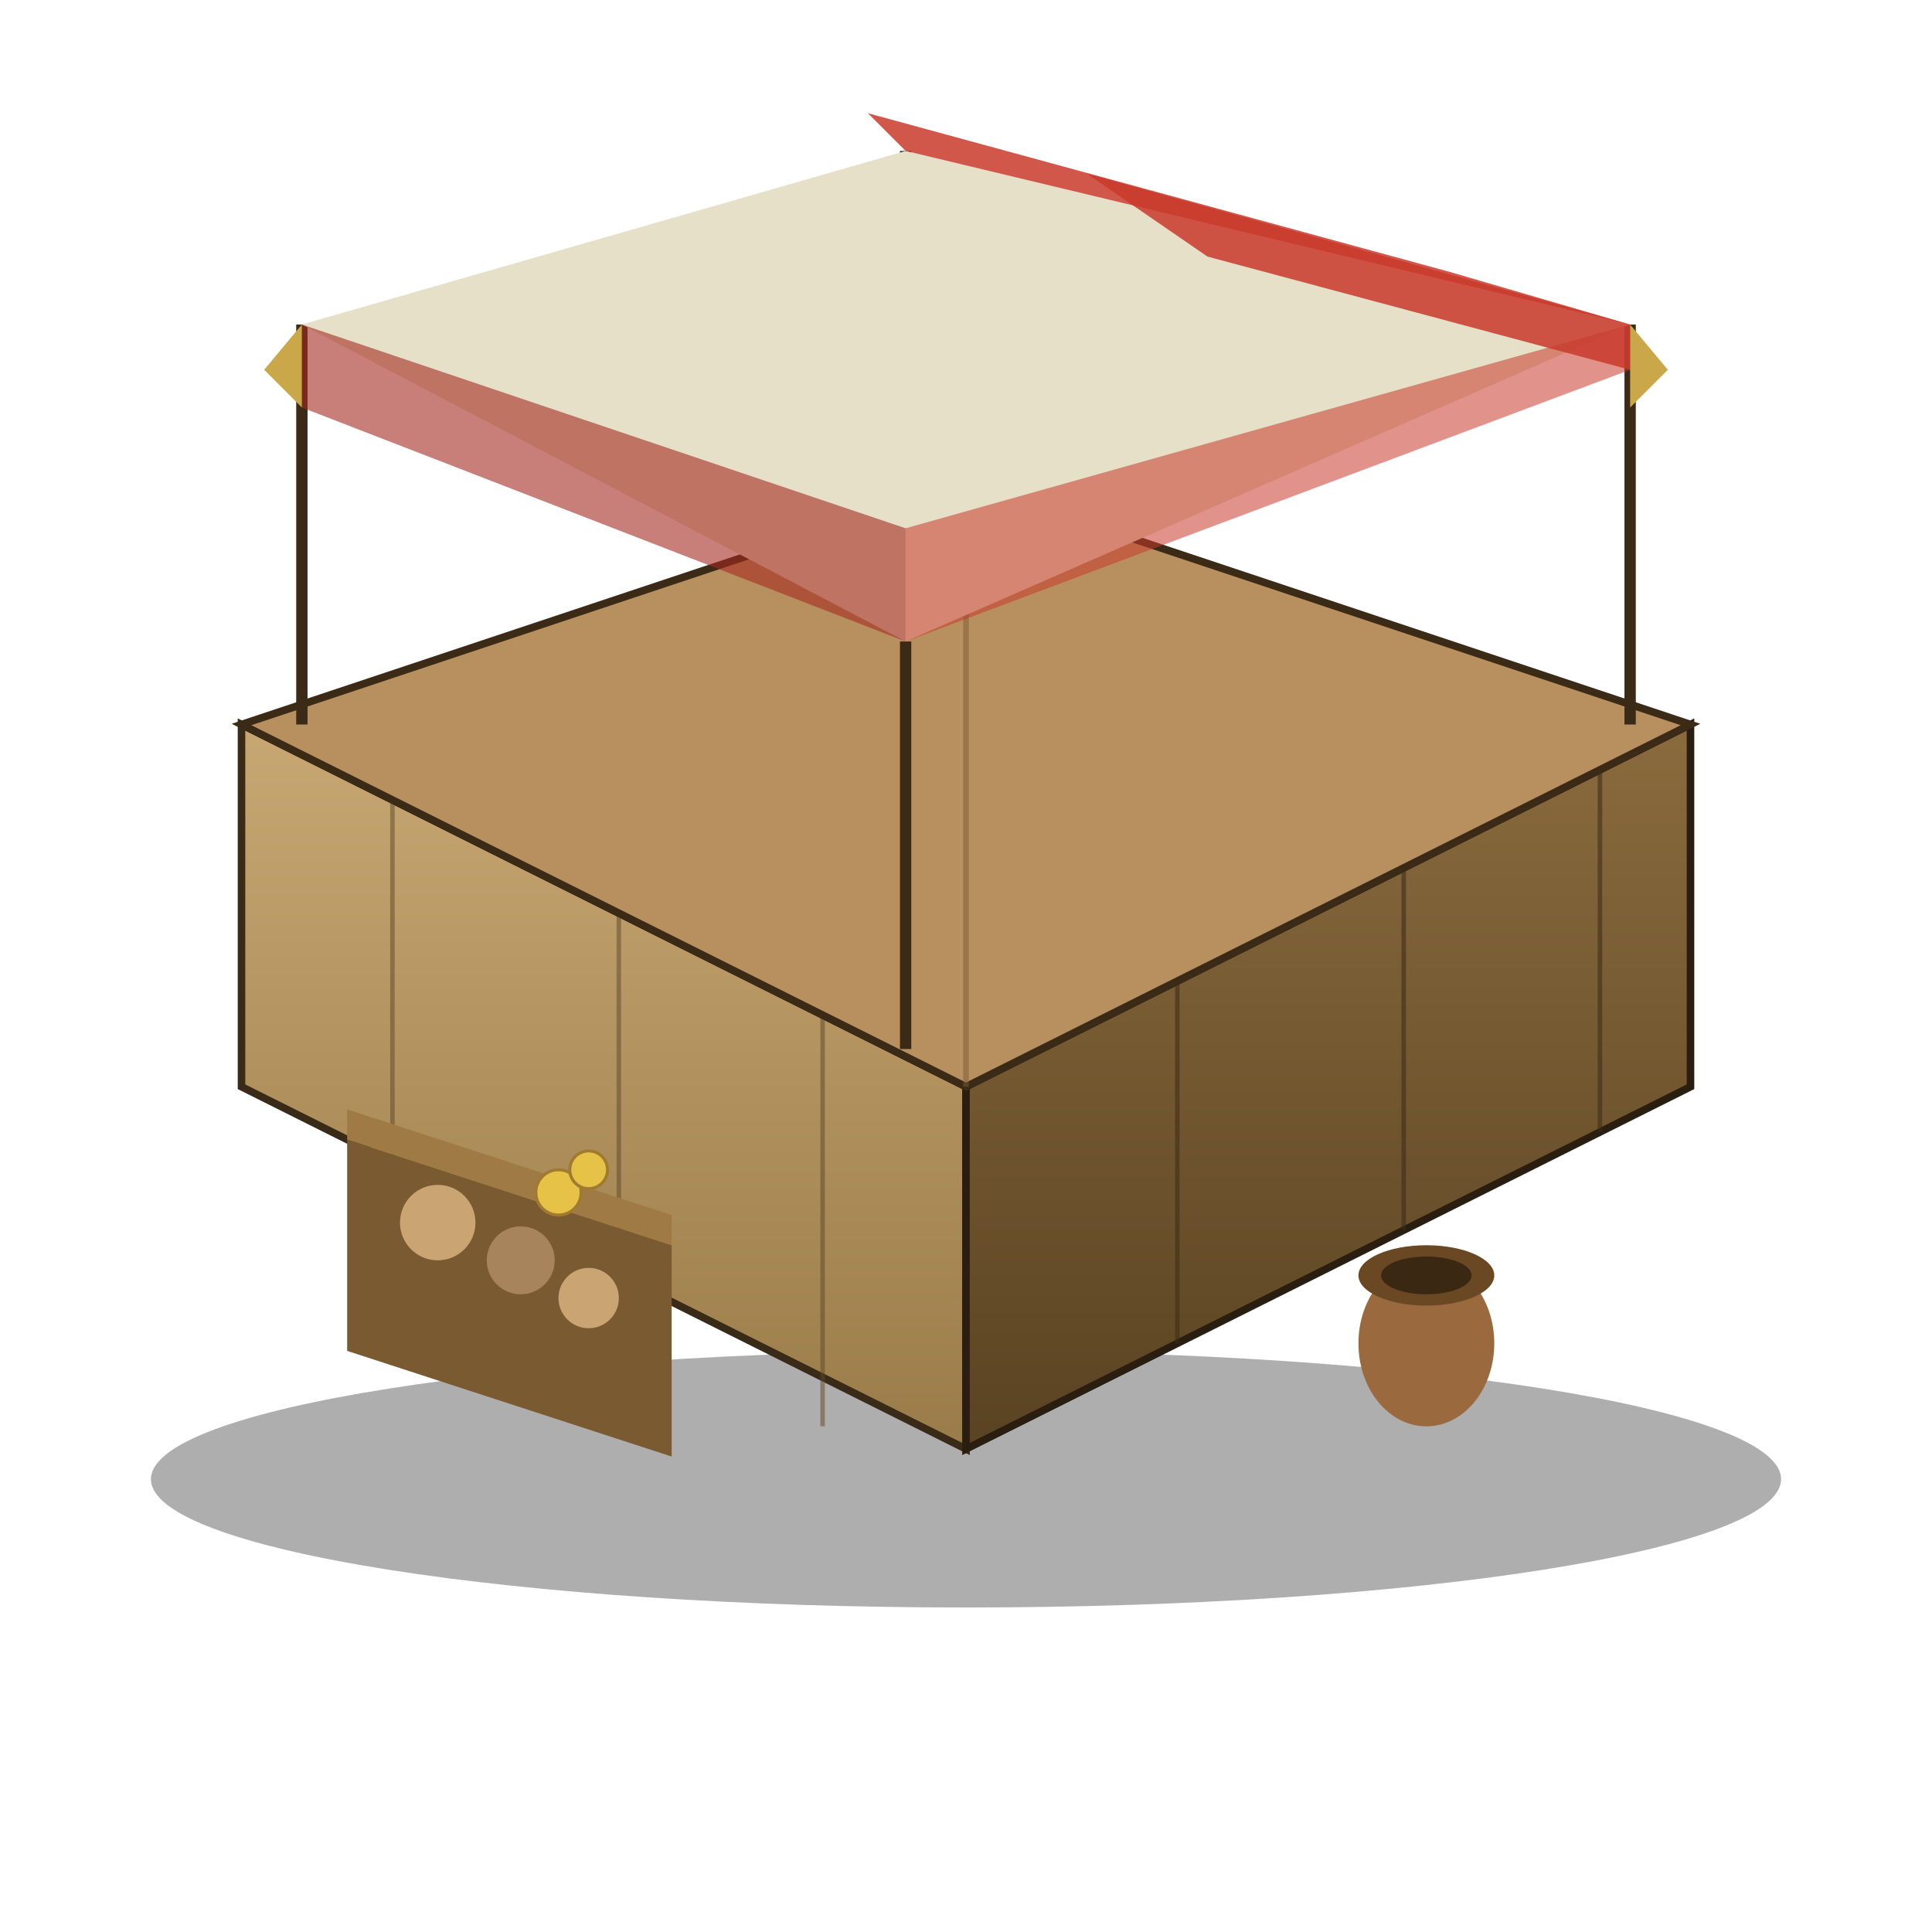
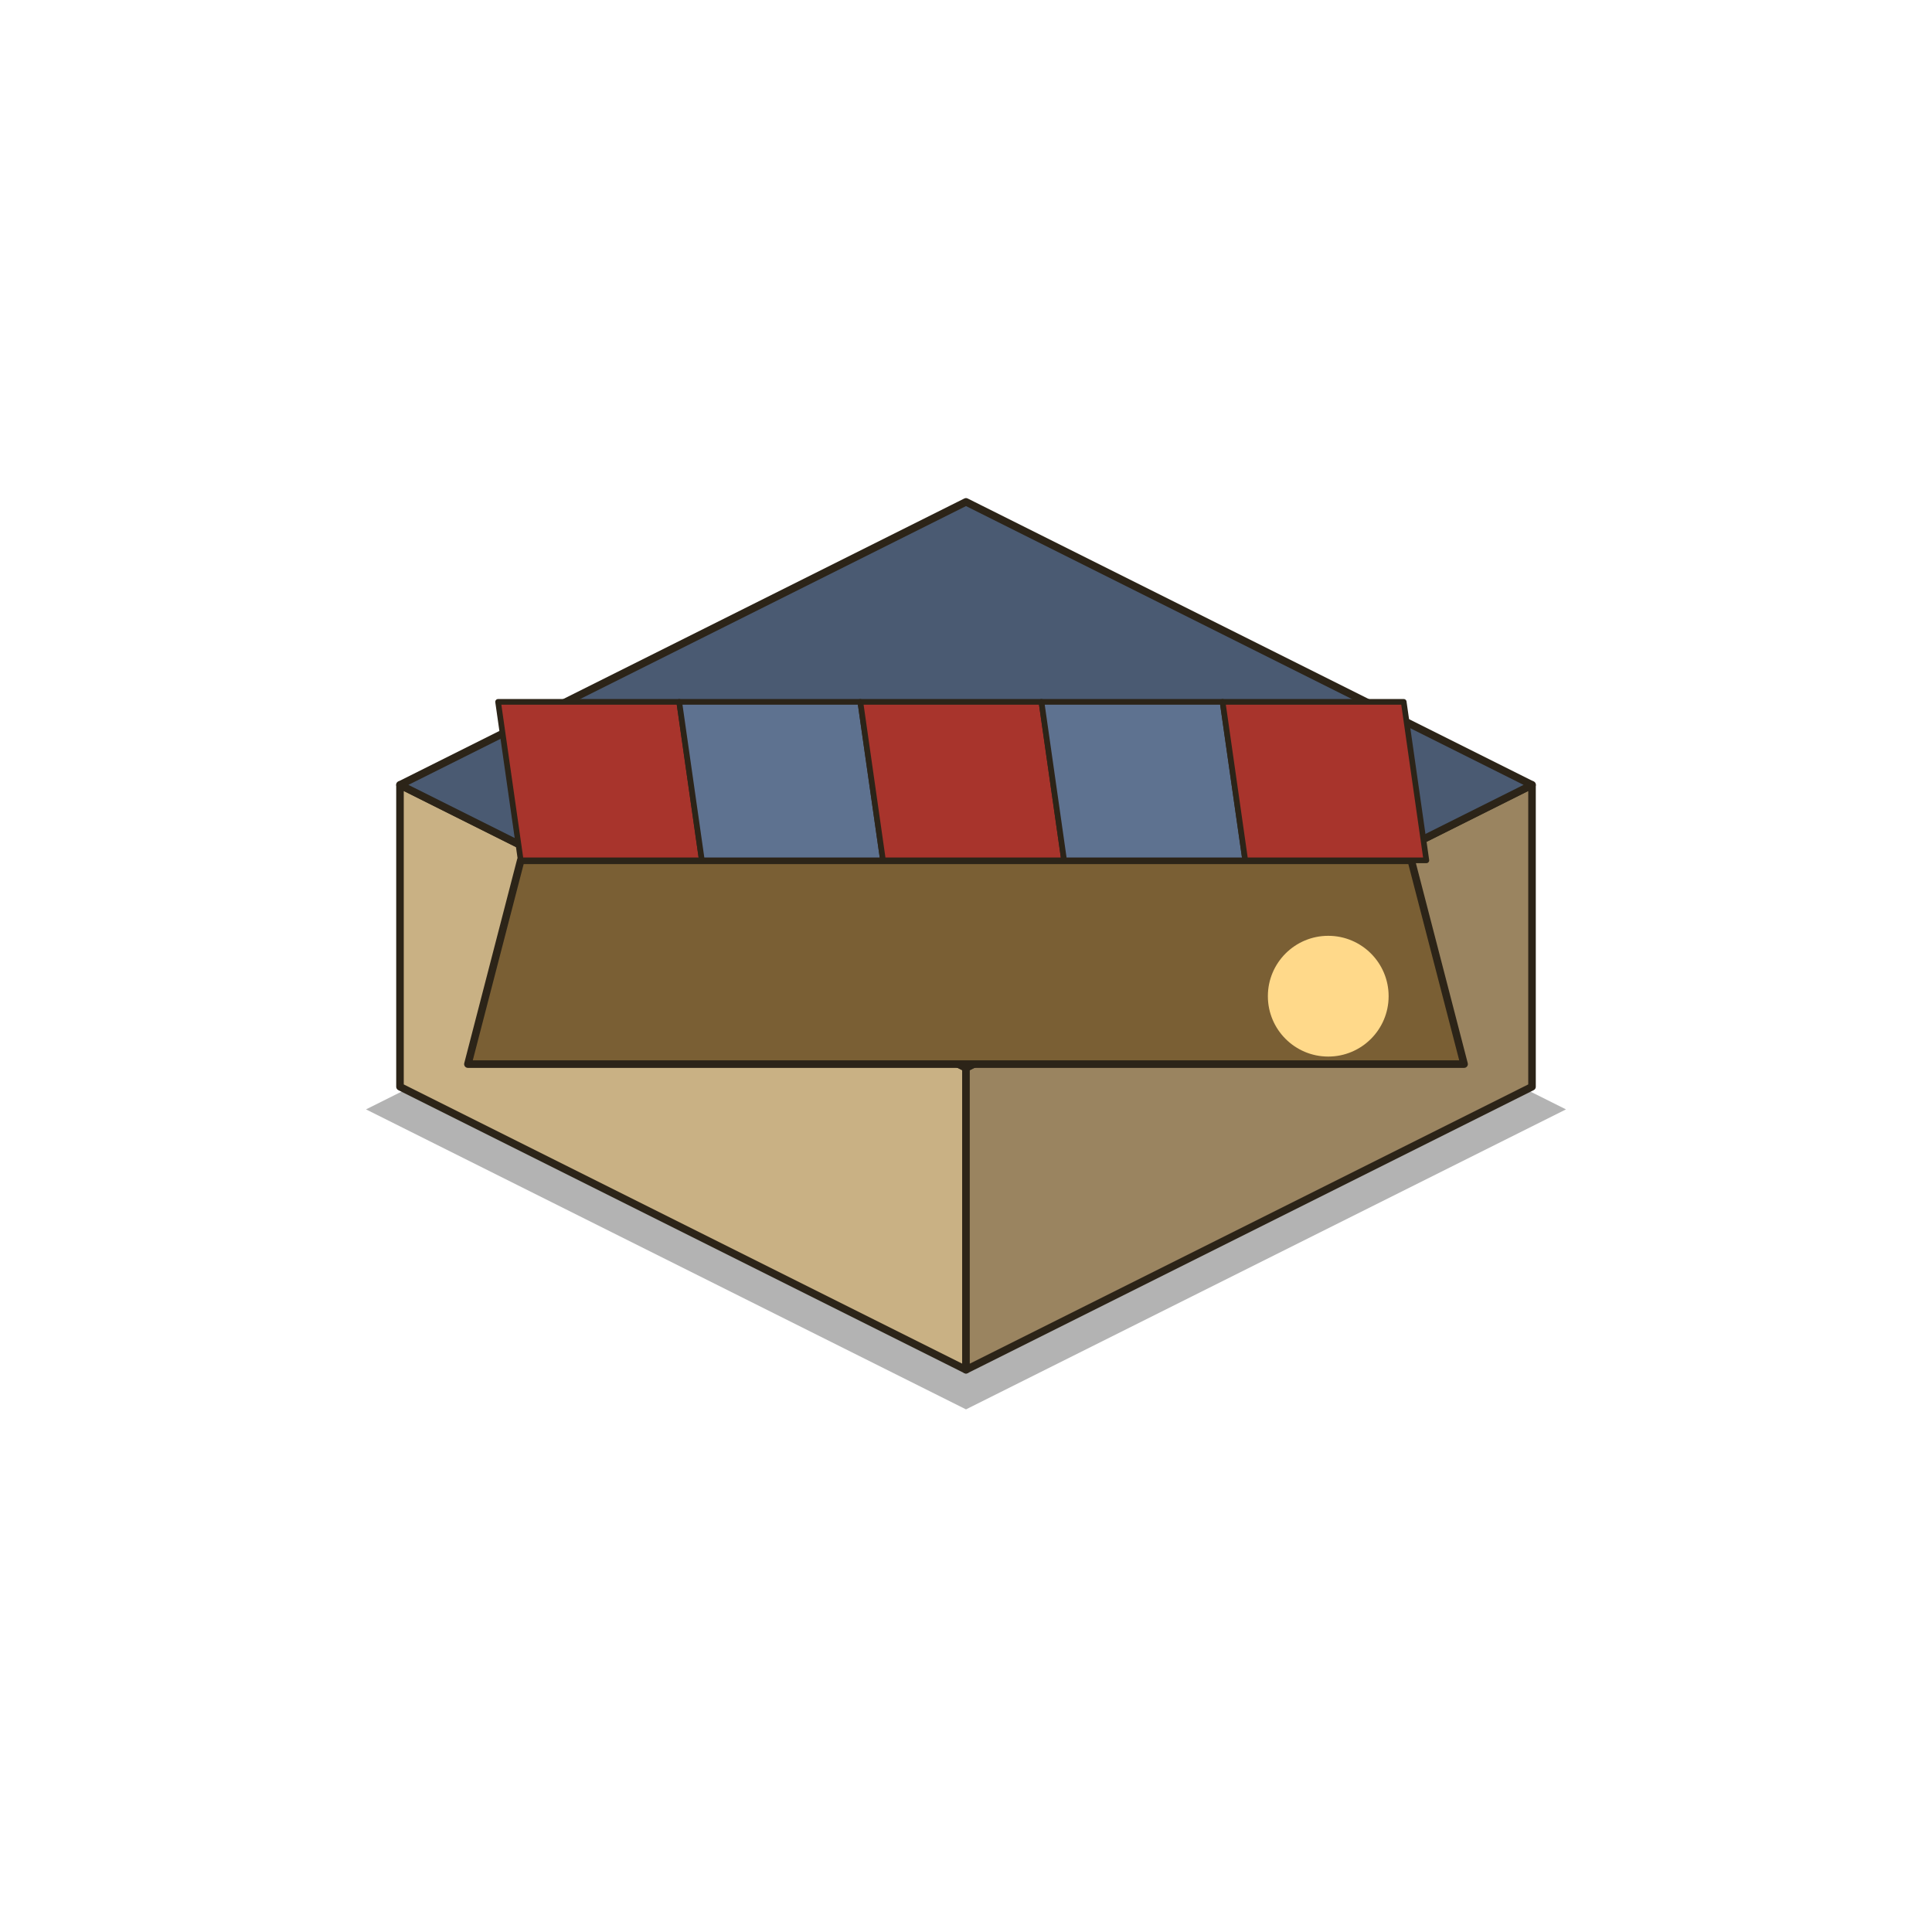
- <svg xmlns="http://www.w3.org/2000/svg" viewBox="0 0 512 512">
-   <defs>
-     <linearGradient id="mk_wallL" x1="0" y1="0" x2="0" y2="1">
-       <stop offset="0" stop-color="#c7a772" />
-       <stop offset="1" stop-color="#9a7c4a" />
-     </linearGradient>
-     <linearGradient id="mk_wallR" x1="0" y1="0" x2="0" y2="1">
-       <stop offset="0" stop-color="#8a6b3e" />
-       <stop offset="1" stop-color="#5a4322" />
-     </linearGradient>
-   </defs>
-   <ellipse cx="256" cy="392" rx="216" ry="34" fill="#000" opacity="0.32" />
-   <polygon points="64,288 256,384 256,288 64,192" fill="url(#mk_wallL)" stroke="#3a2a18" stroke-width="2" />
-   <line x1="104" y1="212" x2="104" y2="356" stroke="#5e4628" stroke-width="1.2" opacity="0.5" />
-   <line x1="164" y1="240" x2="164" y2="370" stroke="#5e4628" stroke-width="1.2" opacity="0.5" />
-   <line x1="218" y1="267" x2="218" y2="378" stroke="#5e4628" stroke-width="1.2" opacity="0.5" />
-   <polygon points="256,384 448,288 448,192 256,288" fill="url(#mk_wallR)" stroke="#2a1e10" stroke-width="2" />
-   <line x1="312" y1="356" x2="312" y2="260" stroke="#3a2a16" stroke-width="1.2" opacity="0.55" />
-   <line x1="372" y1="326" x2="372" y2="230" stroke="#3a2a16" stroke-width="1.2" opacity="0.55" />
-   <line x1="424" y1="300" x2="424" y2="204" stroke="#3a2a16" stroke-width="1.2" opacity="0.55" />
-   <polygon points="256,128 448,192 256,288 64,192" fill="#b89060" stroke="#3a2a16" stroke-width="2" />
-   <line x1="256" y1="128" x2="256" y2="288" stroke="#7a5a32" stroke-width="1.5" opacity="0.5" />
-   <line x1="80" y1="192" x2="80" y2="86" stroke="#3a2a16" stroke-width="3" />
-   <line x1="240" y1="278" x2="240" y2="170" stroke="#3a2a16" stroke-width="3" />
-   <line x1="432" y1="192" x2="432" y2="86" stroke="#3a2a16" stroke-width="3" />
-   <line x1="240" y1="118" x2="240" y2="40" stroke="#3a2a16" stroke-width="3" />
-   <polygon points="240,40 432,86 240,170 80,86" fill="#e6e0c8" />
-   <polygon points="240,40 432,86 384,72 230,30" fill="#c93a2c" opacity="0.85" />
-   <polygon points="288,46 432,86 432,98 320,68" fill="#c93a2c" opacity="0.85" />
-   <polygon points="240,170 432,98 432,86 240,140" fill="#c93a2c" opacity="0.55" />
-   <polygon points="80,86 240,140 240,170 80,108" fill="#a52a20" opacity="0.6" />
-   <polygon points="80,86 80,108 70,98" fill="#caa84a" />
-   <polygon points="432,86 432,108 442,98" fill="#caa84a" />
-   <polygon points="92,358 178,386 178,330 92,302" fill="#7a5a30" />
-   <polygon points="92,302 178,330 178,322 92,294" fill="#a07a44" />
-   <circle cx="116" cy="324" r="10" fill="#caa472" />
-   <circle cx="138" cy="334" r="9" fill="#a8845c" />
-   <circle cx="156" cy="344" r="8" fill="#caa472" />
-   <ellipse cx="378" cy="356" rx="18" ry="22" fill="#9a6a3e" />
-   <ellipse cx="378" cy="338" rx="18" ry="8" fill="#6a4824" />
-   <ellipse cx="378" cy="338" rx="12" ry="5" fill="#3a2812" />
-   <circle cx="148" cy="316" r="6" fill="#e6c247" stroke="#a07a30" stroke-width="0.8" />
-   <circle cx="156" cy="310" r="5" fill="#e6c247" stroke="#a07a30" stroke-width="0.8" />
+ <svg xmlns="http://www.w3.org/2000/svg" viewBox="0 0 512 512" width="512" height="512">
+   <polygon points="97.0,294.0 256.0,214.5 415.0,294.0 256.0,373.5" fill="#000000" opacity="0.30" />
+   <polygon points="106.0,288.0 256.0,363.0 256.0,283.0 106.0,208.0" fill="#c9b184" stroke="#2c2418" stroke-width="2.0" stroke-linejoin="round" />
+   <polygon points="256.0,363.0 406.0,288.0 406.0,208.0 256.0,283.0" fill="#9a8460" stroke="#2c2418" stroke-width="2.0" stroke-linejoin="round" />
+   <polygon points="256.0,133.0 406.0,208.0 256.0,283.0 106.0,208.0" fill="#4a5a72" stroke="#2c2418" stroke-width="2.0" stroke-linejoin="round" />
+   <polygon points="124.0,282.0 138.0,228.0 374.0,228.0 388.0,282.0" fill="#7a5f34" stroke="#2c2418" stroke-width="2.0" stroke-linejoin="round" />
+   <polygon points="138.0,228.0 186.0,228.0 180.0,186.0 132.0,186.0" fill="#a8342c" stroke="#2c2418" stroke-width="1.5" stroke-linejoin="round" />
+   <polygon points="186.0,228.0 234.0,228.0 228.0,186.0 180.0,186.0" fill="#5e7290" stroke="#2c2418" stroke-width="1.5" stroke-linejoin="round" />
+   <polygon points="234.0,228.0 282.0,228.0 276.0,186.0 228.0,186.0" fill="#a8342c" stroke="#2c2418" stroke-width="1.5" stroke-linejoin="round" />
+   <polygon points="282.0,228.0 330.0,228.0 324.0,186.0 276.0,186.0" fill="#5e7290" stroke="#2c2418" stroke-width="1.5" stroke-linejoin="round" />
+   <polygon points="330.0,228.0 378.0,228.0 372.0,186.0 324.0,186.0" fill="#a8342c" stroke="#2c2418" stroke-width="1.5" stroke-linejoin="round" />
+   <circle cx="352.0" cy="264.0" r="16" fill="#ffd98a" />
</svg>
